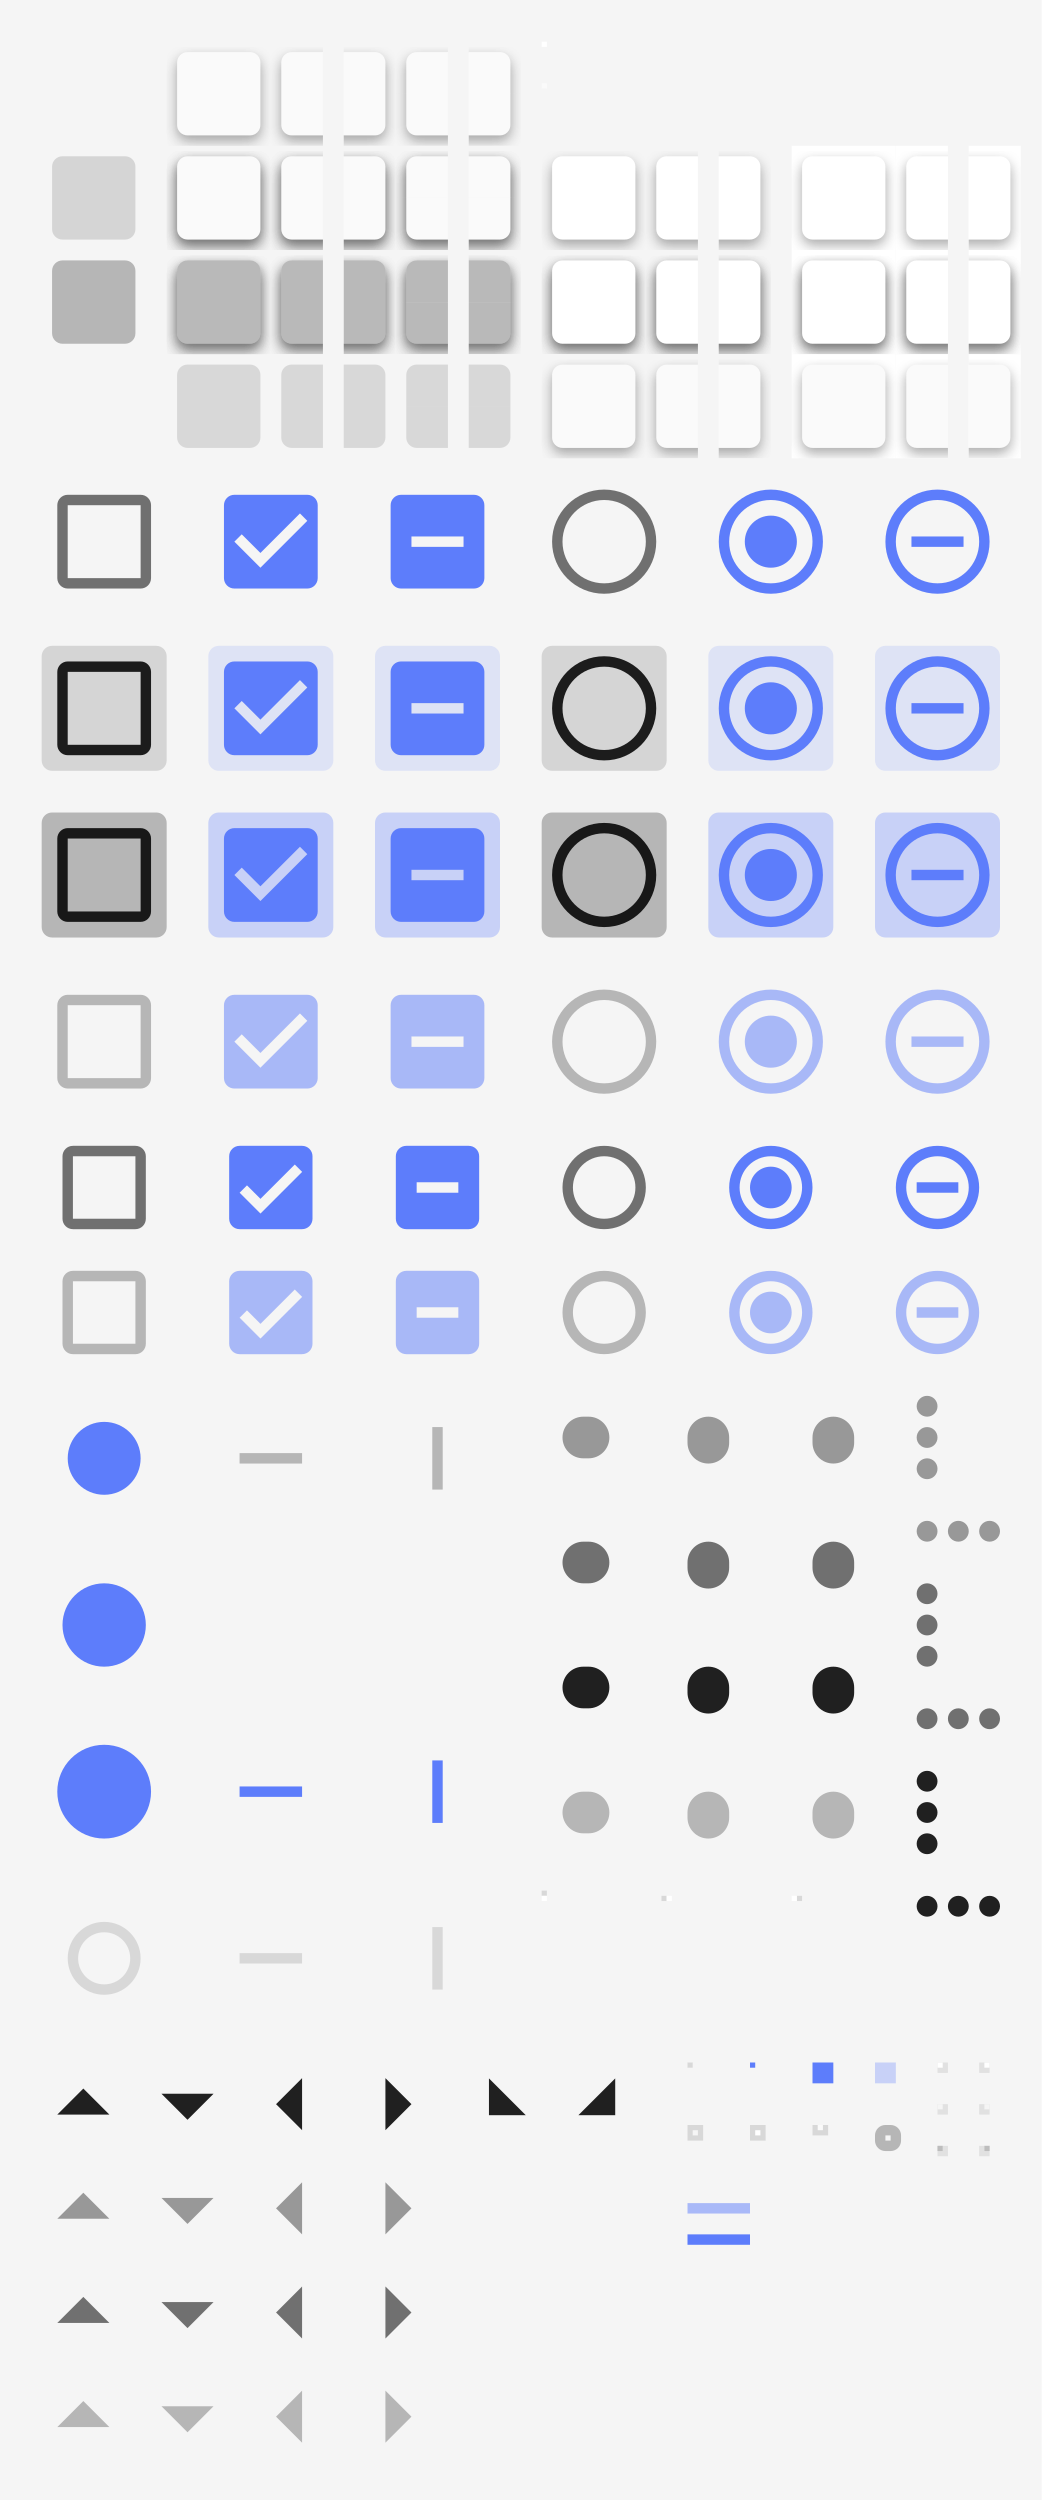
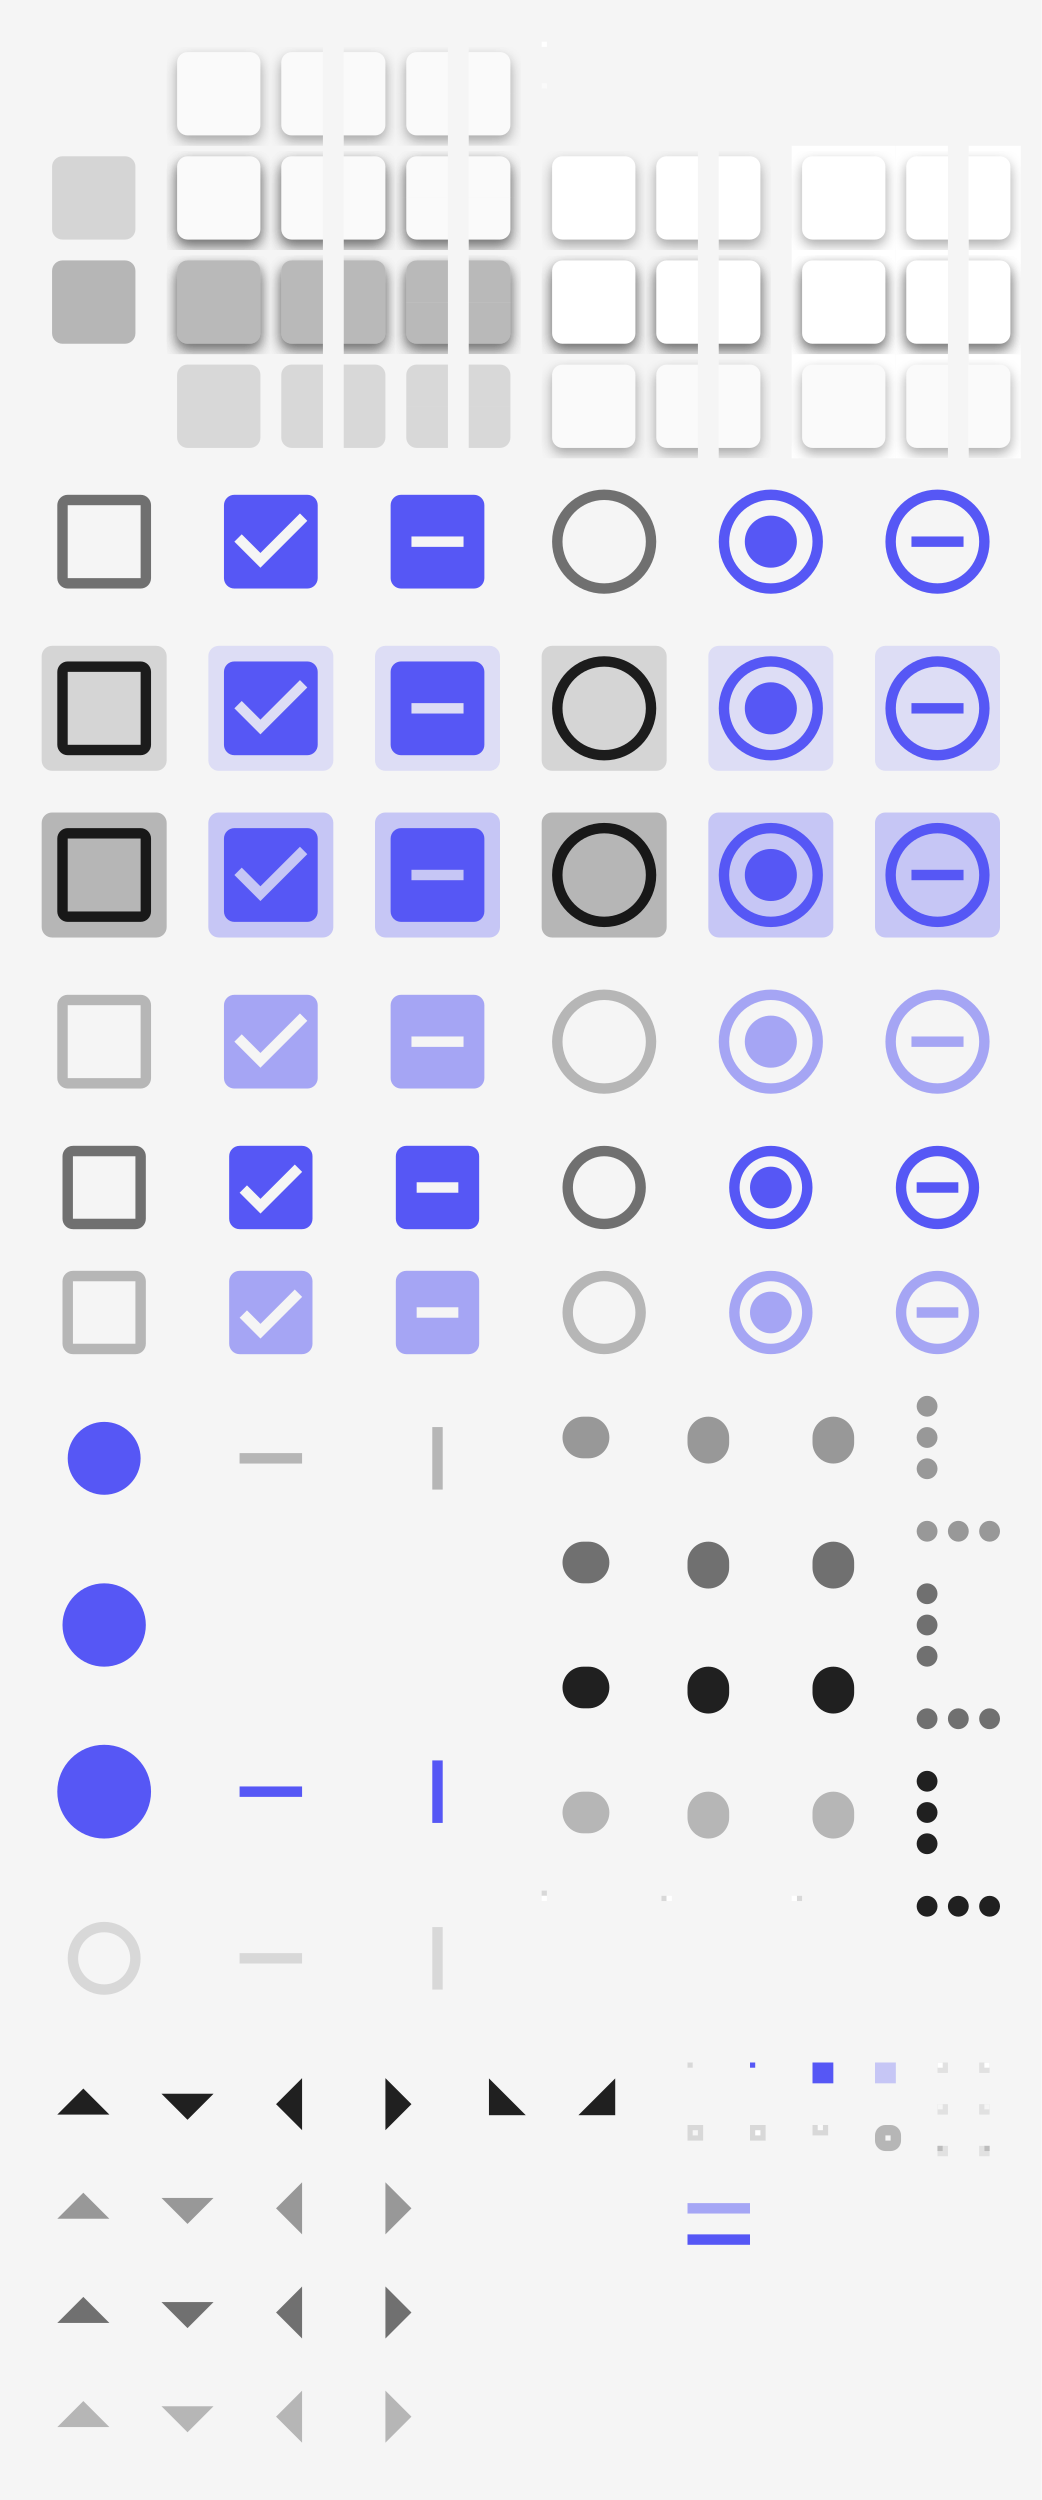
<svg xmlns="http://www.w3.org/2000/svg" xmlns:xlink="http://www.w3.org/1999/xlink" width="200" height="480" viewBox="0 0 200 480" version="1.1" id="svg571">
  <rect width="200" height="480" fill="url(#color-bg)" id="rect6" />
  <defs id="defs418">
    <linearGradient id="color-fg">
      <stop stop-color="#000000" stop-opacity="0.87" id="stop8" />
    </linearGradient>
    <linearGradient id="color-fg-disabled">
      <stop stop-color="#000000" stop-opacity="0.38" id="stop11" />
    </linearGradient>
    <linearGradient id="color-fg-secondary">
      <stop stop-color="#000000" stop-opacity="0.54" id="stop14" />
    </linearGradient>
    <linearGradient id="color-fg-secondary-disabled">
      <stop stop-color="#000000" stop-opacity="0.26" id="stop17" />
    </linearGradient>
    <linearGradient id="color-divider">
      <stop stop-color="#000000" stop-opacity="0.12" id="stop20" />
    </linearGradient>
    <linearGradient id="color-primary">
-       <stop stop-color="#5D7DFB" id="stop23" />
+       <stop stop-color="#5657f5" id="stop23" />
    </linearGradient>
    <linearGradient id="color-accent">
-       <stop stop-color="#5D7DFB" id="stop26" />
+       <stop stop-color="#5657f5" id="stop26" />
    </linearGradient>
    <linearGradient id="color-accent-insensitive">
-       <stop stop-color="#5D7DFB" stop-opacity="0.5" id="stop29" />
+       <stop stop-color="#5657f5" stop-opacity="0.5" id="stop29" />
    </linearGradient>
    <linearGradient id="color-bg">
      <stop stop-color="#F5F5F5" id="stop32" />
    </linearGradient>
    <linearGradient id="color-bg-lighter">
      <stop stop-color="#FAFAFA" id="stop35" />
    </linearGradient>
    <linearGradient id="color-base">
      <stop stop-color="#FFFFFF" id="stop38" />
    </linearGradient>
    <linearGradient id="color-base-alt">
      <stop stop-color="#FAFAFA" id="stop41" />
    </linearGradient>
    <linearGradient id="color-border">
      <stop stop-color="#000000" stop-opacity="0.12" id="stop44" />
    </linearGradient>
    <filter id="1" color-interpolation-filters="sRGB" x="0" y="0" width="1" height="1">
      <feFlood flood-color="#000000" flood-opacity="0.12" result="flood" id="feFlood47" />
      <feComposite operator="in" in="flood" in2="SourceGraphic" result="composite1" id="feComposite49" />
      <feGaussianBlur stdDeviation="1.5" in="composite1" result="blur" id="feGaussianBlur51" />
      <feOffset dx="0" dy="1" result="offset" id="feOffset53" />
      <feComposite in="SourceGraphic" in2="offset" result="fbSourceGraphic" id="feComposite55" />
      <feFlood flood-color="#000000" flood-opacity="0.24" result="flood" id="feFlood57" />
      <feComposite operator="in" in="flood" in2="fbSourceGraphic" result="composite1" id="feComposite59" />
      <feGaussianBlur stdDeviation="1" in="composite1" result="blur" id="feGaussianBlur61" />
      <feOffset dx="0" dy="1" result="offset" id="feOffset63" />
      <feComposite in="fbSourceGraphic" in2="offset" result="composite2" id="feComposite65" />
    </filter>
    <rect id="1x1" width="1" height="1" />
    <rect id="2x2" width="2" height="2" />
    <rect id="4x4" width="4" height="4" />
    <rect id="16x16" width="16" height="16" opacity="0" />
    <rect id="17x17" width="17" height="17" opacity="0" />
    <rect id="24x24" width="24" height="24" opacity="0" />
    <clipPath id="left">
      <rect width="10" height="20" id="rect74" />
    </clipPath>
    <clipPath id="right">
      <rect width="10" height="20" x="10" id="rect77" />
    </clipPath>
    <clipPath id="left-top">
      <rect width="10" height="10" id="rect80" />
    </clipPath>
    <clipPath id="left-bottom">
      <rect width="10" height="10" y="10" id="rect83" />
    </clipPath>
    <clipPath id="right-top">
      <rect width="10" height="10" x="10" id="rect86" />
    </clipPath>
    <clipPath id="right-bottom">
      <rect width="10" height="10" x="10" y="10" id="rect89" />
    </clipPath>
    <g id="base-box">
      <rect width="20" height="20" opacity="0" id="rect92" />
      <rect x="2" y="2" width="16" height="16" rx="2" ry="2" id="rect94" />
    </g>
    <use xlink:href="#base-box" id="base-flat-button" fill="url(#color-fg)" opacity="0" />
    <use xlink:href="#base-box" id="base-flat-button-hover" fill="url(#color-fg)" opacity="0.15" />
    <use xlink:href="#base-box" id="base-flat-button-active" fill="url(#color-fg)" opacity="0.3" />
    <use xlink:href="#base-box" id="base-flat-button-insensitive" fill="url(#color-fg)" opacity="0" />
    <use xlink:href="#base-box" id="base-button" fill="url(#color-bg-lighter)" filter="url(#1)" />
    <use xlink:href="#base-button" id="base-button-hover" filter="url(#1)" />
    <g id="base-button-active">
      <use xlink:href="#base-button-hover" id="use103" />
      <use xlink:href="#base-flat-button-active" id="use105" />
    </g>
    <use xlink:href="#base-box" id="base-button-insensitive" fill="url(#color-divider)" />
    <use xlink:href="#1x1" id="base-entry-background" fill="url(#color-base)" />
    <use xlink:href="#1x1" id="base-entry-background-insensitive" fill="url(#color-base-alt)" />
    <use xlink:href="#base-box" id="base-entry-box" fill="url(#color-base)" filter="url(#1)" />
    <use xlink:href="#base-entry-box" id="base-entry-box-active" filter="url(#1)" />
    <use xlink:href="#base-box" id="base-entry-box-insensitive" fill="url(#color-base-alt)" filter="url(#1)" />
    <rect id="background-fill" width="20" height="20" />
    <g id="base-entry">
      <use xlink:href="#background-fill" id="use115" />
      <use xlink:href="#base-entry-box" id="use117" />
    </g>
    <g id="base-entry-active">
      <use xlink:href="#background-fill" id="use120" />
      <use xlink:href="#base-entry-box-active" id="use122" />
    </g>
    <g id="base-entry-insensitive">
      <use xlink:href="#background-fill" id="use125" />
      <use xlink:href="#base-entry-box-insensitive" id="use127" />
    </g>
    <use clip-path="url(#left)" xlink:href="#base-button" id="base-combo-rtl-button" />
    <use clip-path="url(#left)" xlink:href="#base-button-hover" id="base-combo-rtl-button-hover" />
    <use clip-path="url(#left)" xlink:href="#base-button-active" id="base-combo-rtl-button-active" />
    <use clip-path="url(#left)" xlink:href="#base-button-insensitive" id="base-combo-rtl-button-insensitive" />
    <use clip-path="url(#right)" xlink:href="#base-button" id="base-combo-ltr-button" />
    <use clip-path="url(#right)" xlink:href="#base-button-hover" id="base-combo-ltr-button-hover" />
    <use clip-path="url(#right)" xlink:href="#base-button-active" id="base-combo-ltr-button-active" />
    <use clip-path="url(#right)" xlink:href="#base-button-insensitive" id="base-combo-ltr-button-insensitive" />
    <use clip-path="url(#left-top)" xlink:href="#base-button" id="base-spin-rtl-up" />
    <use clip-path="url(#left-top)" xlink:href="#base-button-hover" id="base-spin-rtl-up-hover" />
    <use clip-path="url(#left-top)" xlink:href="#base-button-active" id="base-spin-rtl-up-active" />
    <use clip-path="url(#left-top)" xlink:href="#base-button-insensitive" id="base-spin-rtl-up-insensitive" />
    <use clip-path="url(#left-bottom)" xlink:href="#base-button" id="base-spin-rtl-down" />
    <use clip-path="url(#left-bottom)" xlink:href="#base-button-hover" id="base-spin-rtl-down-hover" />
    <use clip-path="url(#left-bottom)" xlink:href="#base-button-active" id="base-spin-rtl-down-active" />
    <use clip-path="url(#left-bottom)" xlink:href="#base-button-insensitive" id="base-spin-rtl-down-insensitive" />
    <use clip-path="url(#right-top)" xlink:href="#base-button" id="base-spin-ltr-up" />
    <use clip-path="url(#right-top)" xlink:href="#base-button-hover" id="base-spin-ltr-up-hover" />
    <use clip-path="url(#right-top)" xlink:href="#base-button-active" id="base-spin-ltr-up-active" />
    <use clip-path="url(#right-top)" xlink:href="#base-button-insensitive" id="base-spin-ltr-up-insensitive" />
    <use clip-path="url(#right-bottom)" xlink:href="#base-button" id="base-spin-ltr-down" />
    <use clip-path="url(#right-bottom)" xlink:href="#base-button-hover" id="base-spin-ltr-down-hover" />
    <use clip-path="url(#right-bottom)" xlink:href="#base-button-active" id="base-spin-ltr-down-active" />
    <use clip-path="url(#right-bottom)" xlink:href="#base-button-insensitive" id="base-spin-ltr-down-insensitive" />
    <use clip-path="url(#left)" xlink:href="#base-entry" id="base-combo-ltr-entry" />
    <use clip-path="url(#left)" xlink:href="#base-entry-active" id="base-combo-ltr-entry-active" />
    <use clip-path="url(#left)" xlink:href="#base-entry-insensitive" id="base-combo-ltr-entry-insensitive" />
    <use clip-path="url(#right)" xlink:href="#base-entry" id="base-combo-rtl-entry" />
    <use clip-path="url(#right)" xlink:href="#base-entry-active" id="base-combo-rtl-entry-active" />
    <use clip-path="url(#right)" xlink:href="#base-entry-insensitive" id="base-combo-rtl-entry-insensitive" />
    <path id="checkbox-unchecked-path" d="M19 5v14H5V5h14m0-2H5c-1.1 0-2 .9-2 2v14c0 1.1.9 2 2 2h14c1.1 0 2-.9 2-2V5c0-1.1-.9-2-2-2z" />
    <path id="checkbox-checked-path" d="M19 3H5c-1.11 0-2 .9-2 2v14c0 1.1.89 2 2 2h14c1.11 0 2-.9 2-2V5c0-1.1-.89-2-2-2zm-9 14l-5-5 1.41-1.41L10 14.17l7.59-7.59L19 8l-9 9z" />
    <path id="checkbox-mixed-path" d="M19 3H5c-1.1 0-2 .9-2 2v14c0 1.1.9 2 2 2h14c1.1 0 2-.9 2-2V5c0-1.1-.9-2-2-2zm-2 10H7v-2h10v2z" />
    <path id="radio-unchecked-path" d="M12 2C6.48 2 2 6.48 2 12s4.48 10 10 10 10-4.48 10-10S17.52 2 12 2zm0 18c-4.42 0-8-3.58-8-8s3.58-8 8-8 8 3.58 8 8-3.58 8-8 8z" />
    <path id="radio-checked-path" d="M12 7c-2.76 0-5 2.24-5 5s2.24 5 5 5 5-2.24 5-5-2.24-5-5-5zm0-5C6.48 2 2 6.48 2 12s4.48 10 10 10 10-4.48 10-10S17.52 2 12 2zm0 18c-4.42 0-8-3.58-8-8s3.58-8 8-8 8 3.58 8 8-3.58 8-8 8z" />
    <path id="radio-mixed-path" d="m12 2c-5.52 0-10 4.48-10 10s4.48 10 10 10 10-4.48 10-10-4.48-10-10-10zm0 2c4.42 0 8 3.58 8 8s-3.58 8-8 8-8-3.58-8-8 3.58-8 8-8zm-5 7v2h10v-2h-10z" />
    <path id="menu-checkbox-unchecked-path" d="m2 0a2 2 0 0 0 -2 2v12a2 2 0 0 0 2 2h12a2 2 0 0 0 2 -2v-12a2 2 0 0 0 -2 -2h-12zm0 2h12v12h-12v-12z" />
    <path id="menu-checkbox-checked-path" d="m2 0a2 2 0 0 0 -2 2v12a2 2 0 0 0 2 2h12a2 2 0 0 0 2 -2v-12a2 2 0 0 0 -2 -2h-12zm10.6 3.59l1.41 1.41-8 8-4-4 1.41-1.41 2.59 2.59 6.59-6.59z" />
    <path id="menu-checkbox-mixed-path" d="m2 0a2 2 0 0 0 -2 2v12a2 2 0 0 0 2 2h12a2 2 0 0 0 2 -2v-12a2 2 0 0 0 -2 -2h-12zm2 7h8v2h-8v-2z" />
    <path id="menu-radio-unchecked-path" d="m8 0a8 8 0 0 0 -8 8 8 8 0 0 0 8 8 8 8 0 0 0 8 -8 8 8 0 0 0 -8 -8zm0 2a6 6 0 0 1 6 6 6 6 0 0 1 -6 6 6 6 0 0 1 -6 -6 6 6 0 0 1 6 -6z" />
    <path id="menu-radio-checked-path" d="m8 0a8 8 0 0 0 -8 8 8 8 0 0 0 8 8 8 8 0 0 0 8 -8 8 8 0 0 0 -8 -8zm0 2a6 6 0 0 1 6 6 6 6 0 0 1 -6 6 6 6 0 0 1 -6 -6 6 6 0 0 1 6 -6zm0 2a4 4 0 0 0 -4 4 4 4 0 0 0 4 4 4 4 0 0 0 4 -4 4 4 0 0 0 -4 -4z" />
    <path id="menu-radio-mixed-path" d="m8 0a8 8 0 0 0 -8 8 8 8 0 0 0 8 8 8 8 0 0 0 8 -8 8 8 0 0 0 -8 -8zm0 2a6 6 0 0 1 6 6 6 6 0 0 1 -6 6 6 6 0 0 1 -6 -6 6 6 0 0 1 6 -6zm-4 5v2h8v-2h-8z" />
    <rect id="button-fill" width="24" height="24" rx="2" ry="2" />
    <g id="base-checkbox-unchecked">
      <use xlink:href="#button-fill" opacity="0" id="use173" />
      <use xlink:href="#checkbox-unchecked-path" id="use175" />
    </g>
    <g id="base-checkbox-unchecked-hover">
      <use xlink:href="#button-fill" opacity="0.15" id="use178" />
      <use xlink:href="#checkbox-unchecked-path" id="use180" />
    </g>
    <g id="base-checkbox-unchecked-active">
      <use xlink:href="#button-fill" opacity="0.3" id="use183" />
      <use xlink:href="#checkbox-unchecked-path" id="use185" />
    </g>
    <g id="base-checkbox-checked">
      <use xlink:href="#button-fill" opacity="0" id="use188" />
      <use xlink:href="#checkbox-checked-path" id="use190" />
    </g>
    <g id="base-checkbox-checked-hover">
      <use xlink:href="#button-fill" opacity="0.15" id="use193" />
      <use xlink:href="#checkbox-checked-path" id="use195" />
    </g>
    <g id="base-checkbox-checked-active">
      <use xlink:href="#button-fill" opacity="0.3" id="use198" />
      <use xlink:href="#checkbox-checked-path" id="use200" />
    </g>
    <g id="base-checkbox-mixed">
      <use xlink:href="#button-fill" opacity="0" id="use203" />
      <use xlink:href="#checkbox-mixed-path" id="use205" />
    </g>
    <g id="base-checkbox-mixed-hover">
      <use xlink:href="#button-fill" opacity="0.15" id="use208" />
      <use xlink:href="#checkbox-mixed-path" id="use210" />
    </g>
    <g id="base-checkbox-mixed-active">
      <use xlink:href="#button-fill" opacity="0.3" id="use213" />
      <use xlink:href="#checkbox-mixed-path" id="use215" />
    </g>
    <g id="base-radio-unchecked">
      <use xlink:href="#button-fill" opacity="0" id="use218" />
      <use xlink:href="#radio-unchecked-path" id="use220" />
    </g>
    <g id="base-radio-unchecked-hover">
      <use xlink:href="#button-fill" opacity="0.15" id="use223" />
      <use xlink:href="#radio-unchecked-path" id="use225" />
    </g>
    <g id="base-radio-unchecked-active">
      <use xlink:href="#button-fill" opacity="0.3" id="use228" />
      <use xlink:href="#radio-unchecked-path" id="use230" />
    </g>
    <g id="base-radio-checked">
      <use xlink:href="#button-fill" opacity="0" id="use233" />
      <use xlink:href="#radio-checked-path" id="use235" />
    </g>
    <g id="base-radio-checked-hover">
      <use xlink:href="#button-fill" opacity="0.15" id="use238" />
      <use xlink:href="#radio-checked-path" id="use240" />
    </g>
    <g id="base-radio-checked-active">
      <use xlink:href="#button-fill" opacity="0.3" id="use243" />
      <use xlink:href="#radio-checked-path" id="use245" />
    </g>
    <g id="base-radio-mixed">
      <use xlink:href="#button-fill" opacity="0" id="use248" />
      <use xlink:href="#radio-mixed-path" id="use250" />
    </g>
    <g id="base-radio-mixed-hover">
      <use xlink:href="#button-fill" opacity="0.15" id="use253" />
      <use xlink:href="#radio-mixed-path" id="use255" />
    </g>
    <g id="base-radio-mixed-active">
      <use xlink:href="#button-fill" opacity="0.3" id="use258" />
      <use xlink:href="#radio-mixed-path" id="use260" />
    </g>
    <g id="base-menu-checkbox-unchecked">
      <use xlink:href="#16x16" id="use263" />
      <use xlink:href="#menu-checkbox-unchecked-path" id="use265" />
    </g>
    <g id="base-menu-checkbox-checked">
      <use xlink:href="#16x16" id="use268" />
      <use xlink:href="#menu-checkbox-checked-path" id="use270" />
    </g>
    <g id="base-menu-checkbox-mixed">
      <use xlink:href="#16x16" id="use273" />
      <use xlink:href="#menu-checkbox-mixed-path" id="use275" />
    </g>
    <g id="base-menu-radio-unchecked">
      <use xlink:href="#16x16" id="use278" />
      <use xlink:href="#menu-radio-unchecked-path" id="use280" />
    </g>
    <g id="base-menu-radio-checked">
      <use xlink:href="#16x16" id="use283" />
      <use xlink:href="#menu-radio-checked-path" id="use285" />
    </g>
    <g id="base-menu-radio-mixed">
      <use xlink:href="#16x16" id="use288" />
      <use xlink:href="#menu-radio-mixed-path" id="use290" />
    </g>
    <g id="base-scale-slider">
      <use xlink:href="#24x24" id="use293" />
      <circle cx="12" cy="12" r="7" fill="url(#color-accent)" id="circle295" />
    </g>
    <g id="base-scale-slider-hover">
      <use xlink:href="#24x24" id="use298" />
      <circle cx="12" cy="12" r="8" fill="url(#color-accent)" id="circle300" />
    </g>
    <g id="base-scale-slider-active">
      <use xlink:href="#24x24" id="use303" />
      <circle cx="12" cy="12" r="9" fill="url(#color-accent)" id="circle305" />
    </g>
    <g id="base-scale-slider-insensitive">
      <use xlink:href="#24x24" id="use308" />
      <circle cx="12" cy="12" r="7" fill="url(#color-bg)" id="circle310" />
      <circle cx="12" cy="12" r="6" fill="none" stroke="url(#color-divider)" stroke-width="2" id="circle312" />
    </g>
    <g id="base-scale-horz-trough">
      <use xlink:href="#24x24" id="use315" />
      <rect width="12" height="2" x="6" y="11" id="rect317" />
    </g>
    <g id="base-scale-vert-trough">
      <use xlink:href="#24x24" id="use320" />
      <rect width="2" height="12" x="11" y="6" id="rect322" />
    </g>
    <g id="base-scrollbar-horz-slider">
      <use xlink:href="#17x17" y="-1" id="use325" />
      <rect width="9" height="8" x="4" y="4" ry="4" id="rect327" />
    </g>
    <g id="base-scrollbar-horz-trough">
      <use xlink:href="#base-border" y="-1" id="use330" />
      <use xlink:href="#base-entry-background" id="use332" />
    </g>
    <use xlink:href="#base-scrollbar-horz-slider" id="base-scrollbar-vert-ltr-slider" transform="rotate(-90 8.5 8.5)" />
    <use xlink:href="#base-scrollbar-horz-trough" id="base-scrollbar-vert-ltr-trough" transform="rotate(-90 0.5 0.5)" />
    <use xlink:href="#base-scrollbar-horz-slider" id="base-scrollbar-vert-rtl-slider" transform="rotate(90 8 8)" />
    <use xlink:href="#base-scrollbar-horz-trough" id="base-scrollbar-vert-rtl-trough" transform="rotate(90 0.5 0.5)" />
    <g id="base-handle-horz">
      <circle cx="2" cy="2" r="2" id="circle339" />
      <circle cx="8" cy="2" r="2" id="circle341" />
      <circle cx="14" cy="2" r="2" id="circle343" />
    </g>
    <use xlink:href="#base-handle-horz" id="base-handle-vert" transform="rotate(90 2 2)" />
    <path id="pan-path" d="M 13,6 8,11 3,6 Z" />
    <g id="base-pan-down">
      <use xlink:href="#16x16" id="use348" />
      <use xlink:href="#pan-path" id="use350" />
    </g>
    <g id="base-pan-up">
      <use xlink:href="#16x16" id="use353" />
      <use xlink:href="#pan-path" transform="rotate(180 8 8)" id="use355" />
    </g>
    <g id="base-pan-left">
      <use xlink:href="#16x16" id="use358" />
      <use xlink:href="#pan-path" transform="rotate(90 8 8)" id="use360" />
    </g>
    <g id="base-pan-right">
      <use xlink:href="#16x16" id="use363" />
      <use xlink:href="#pan-path" transform="rotate(-90 8 8)" id="use365" />
    </g>
    <g id="base-pan-left-semi">
      <use xlink:href="#16x16" id="use368" />
      <use xlink:href="#pan-path" transform="rotate(45 8 8)" id="use370" />
    </g>
    <g id="base-pan-right-semi">
      <use xlink:href="#16x16" id="use373" />
      <use xlink:href="#pan-path" transform="rotate(-45 8 8)" id="use375" />
    </g>
    <use xlink:href="#1x1" id="base-border" fill="url(#color-border)" />
    <use xlink:href="#1x1" id="base-tab" fill="url(#color-primary)" />
    <use xlink:href="#4x4" id="base-progressbar-progress" fill="url(#color-primary)" />
    <g id="base-progressbar-trough">
      <use xlink:href="#4x4" fill="url(#color-bg)" id="use381" />
      <use xlink:href="#base-progressbar-progress" opacity="0.3" id="use383" />
    </g>
    <rect id="base-frame" x="0.5" y="0.5" width="2" height="2" fill="none" stroke="url(#color-border)" stroke-width="1" />
    <g id="base-frame-notebook">
      <rect width="3" height="3" fill="url(#color-border)" id="rect387" />
      <use xlink:href="#1x1" x="1" y="1" fill="url(#color-base)" id="use389" />
    </g>
    <g id="base-frame-inline">
      <rect width="3" height="2" fill="url(#color-border)" id="rect392" />
      <use xlink:href="#1x1" x="1" fill="url(#color-base-alt)" id="use394" />
    </g>
    <rect id="base-focus" x="1" y="1" width="3" height="3" rx="1" ry="1" fill="none" stroke="url(#color-fg)" stroke-width="2" opacity="0.3" />
    <g id="base-treeview-ltr-button">
      <use xlink:href="#2x2" fill="url(#color-base)" id="use398" />
      <use xlink:href="#2x2" fill="url(#color-border)" id="use400" />
      <use xlink:href="#1x1" fill="url(#color-base)" id="use402" />
    </g>
    <g id="base-treeview-ltr-button-hover">
      <use xlink:href="#base-treeview-ltr-button" id="use405" />
      <use xlink:href="#1x1" fill="url(#color-fg)" opacity="0.05" id="use407" />
    </g>
    <g id="base-treeview-ltr-button-active">
      <use xlink:href="#base-treeview-ltr-button" id="use410" />
      <use xlink:href="#1x1" fill="url(#color-fg)" opacity="0.3" id="use412" />
    </g>
    <use xlink:href="#base-treeview-ltr-button" id="base-treeview-rtl-button" transform="scale(-1 1)" />
    <use xlink:href="#base-treeview-ltr-button-hover" id="base-treeview-rtl-button-hover" transform="scale(-1 1)" />
    <use xlink:href="#base-treeview-ltr-button-active" id="base-treeview-rtl-button-active" transform="scale(-1 1)" />
    <linearGradient xlink:href="#color-primary" id="linearGradient1250" x1="132" y1="430" x2="144" y2="430" gradientUnits="userSpaceOnUse" />
    <linearGradient xlink:href="#color-primary" id="linearGradient1266" x1="132" y1="424" x2="144" y2="424" gradientUnits="userSpaceOnUse" />
  </defs>
  <use x="8" y="8" xlink:href="#base-flat-button" id="flat-button" />
  <use x="8" y="28" xlink:href="#base-flat-button-hover" id="flat-button-hover" />
  <use x="8" y="48" xlink:href="#base-flat-button-active" id="flat-button-active" />
  <use x="8" y="68" xlink:href="#base-flat-button-insensitive" id="flat-button-insensitive" />
  <use x="32" y="8" xlink:href="#base-button" id="button" />
  <use x="32" y="28" xlink:href="#base-button-hover" id="button-hover" />
  <use x="32" y="48" xlink:href="#base-button-active" id="button-active" />
  <use x="32" y="68" xlink:href="#base-button-insensitive" id="button-insensitive" />
  <use x="52" y="8" xlink:href="#base-combo-rtl-button" id="combo-rtl-button" />
  <use x="52" y="28" xlink:href="#base-combo-rtl-button-hover" id="combo-rtl-button-hover" />
  <use x="52" y="48" xlink:href="#base-combo-rtl-button-active" id="combo-rtl-button-active" />
  <use x="52" y="68" xlink:href="#base-combo-rtl-button-insensitive" id="combo-rtl-button-insensitive" />
  <use x="56" y="8" xlink:href="#base-combo-ltr-button" id="combo-ltr-button" />
  <use x="56" y="28" xlink:href="#base-combo-ltr-button-hover" id="combo-ltr-button-hover" />
  <use x="56" y="48" xlink:href="#base-combo-ltr-button-active" id="combo-ltr-button-active" />
  <use x="56" y="68" xlink:href="#base-combo-ltr-button-insensitive" id="combo-ltr-button-insensitive" />
  <use x="76" y="8" xlink:href="#base-spin-rtl-up" id="spin-rtl-up" />
  <use x="76" y="28" xlink:href="#base-spin-rtl-up-hover" id="spin-rtl-up-hover" />
  <use x="76" y="48" xlink:href="#base-spin-rtl-up-active" id="spin-rtl-up-active" />
  <use x="76" y="68" xlink:href="#base-spin-rtl-up-insensitive" id="spin-rtl-up-insensitive" />
  <use x="76" y="8" xlink:href="#base-spin-rtl-down" id="spin-rtl-down" />
  <use x="76" y="28" xlink:href="#base-spin-rtl-down-hover" id="spin-rtl-down-hover" />
  <use x="76" y="48" xlink:href="#base-spin-rtl-down-active" id="spin-rtl-down-active" />
  <use x="76" y="68" xlink:href="#base-spin-rtl-down-insensitive" id="spin-rtl-down-insensitive" />
  <use x="80" y="8" xlink:href="#base-spin-ltr-up" id="spin-ltr-up" />
  <use x="80" y="28" xlink:href="#base-spin-ltr-up-hover" id="spin-ltr-up-hover" />
  <use x="80" y="48" xlink:href="#base-spin-ltr-up-active" id="spin-ltr-up-active" />
  <use x="80" y="68" xlink:href="#base-spin-ltr-up-insensitive" id="spin-ltr-up-insensitive" />
  <use x="80" y="8" xlink:href="#base-spin-ltr-down" id="spin-ltr-down" />
  <use x="80" y="28" xlink:href="#base-spin-ltr-down-hover" id="spin-ltr-down-hover" />
  <use x="80" y="48" xlink:href="#base-spin-ltr-down-active" id="spin-ltr-down-active" />
  <use x="80" y="68" xlink:href="#base-spin-ltr-down-insensitive" id="spin-ltr-down-insensitive" />
  <use x="104" y="8" xlink:href="#base-entry-background" id="entry-background" />
  <use x="104" y="16" xlink:href="#base-entry-background-insensitive" id="entry-background-insensitive" />
  <use x="104" y="28" xlink:href="#base-entry" fill="url(#color-bg)" id="entry" />
  <use x="104" y="48" xlink:href="#base-entry-active" fill="url(#color-bg)" id="entry-active" />
  <use x="104" y="68" xlink:href="#base-entry-insensitive" fill="url(#color-bg)" id="entry-insensitive" />
  <use x="124" y="28" xlink:href="#base-combo-ltr-entry" fill="url(#color-bg)" id="combo-ltr-entry" />
  <use x="124" y="48" xlink:href="#base-combo-ltr-entry-active" fill="url(#color-bg)" id="combo-ltr-entry-active" />
  <use x="124" y="68" xlink:href="#base-combo-ltr-entry-insensitive" fill="url(#color-bg)" id="combo-ltr-entry-insensitive" />
  <use x="128" y="28" xlink:href="#base-combo-rtl-entry" fill="url(#color-bg)" id="combo-rtl-entry" />
  <use x="128" y="48" xlink:href="#base-combo-rtl-entry-active" fill="url(#color-bg)" id="combo-rtl-entry-active" />
  <use x="128" y="68" xlink:href="#base-combo-rtl-entry-insensitive" fill="url(#color-bg)" id="combo-rtl-entry-insensitive" />
  <use x="152" y="28" xlink:href="#base-entry" fill="url(#color-base)" id="notebook-entry" />
  <use x="152" y="48" xlink:href="#base-entry-active" fill="url(#color-base)" id="notebook-entry-active" />
  <use x="152" y="68" xlink:href="#base-entry-insensitive" fill="url(#color-base)" id="notebook-entry-insensitive" />
  <use x="172" y="28" xlink:href="#base-combo-ltr-entry" fill="url(#color-base)" id="notebook-combo-ltr-entry" />
  <use x="172" y="48" xlink:href="#base-combo-ltr-entry-active" fill="url(#color-base)" id="notebook-combo-ltr-entry-active" />
  <use x="172" y="68" xlink:href="#base-combo-ltr-entry-insensitive" fill="url(#color-base)" id="notebook-combo-ltr-entry-insensitive" />
  <use x="176" y="28" xlink:href="#base-combo-rtl-entry" fill="url(#color-base)" id="notebook-combo-rtl-entry" />
  <use x="176" y="48" xlink:href="#base-combo-rtl-entry-active" fill="url(#color-base)" id="notebook-combo-rtl-entry-active" />
  <use x="176" y="68" xlink:href="#base-combo-rtl-entry-insensitive" fill="url(#color-base)" id="notebook-combo-rtl-entry-insensitive" />
  <use x="8" y="92" xlink:href="#base-checkbox-unchecked" fill="url(#color-fg-secondary)" id="checkbox-unchecked" />
  <use x="8" y="124" xlink:href="#base-checkbox-unchecked-hover" fill="url(#color-fg)" id="checkbox-unchecked-hover" />
  <use x="8" y="156" xlink:href="#base-checkbox-unchecked-active" fill="url(#color-fg)" id="checkbox-unchecked-active" />
  <use x="8" y="188" xlink:href="#base-checkbox-unchecked" fill="url(#color-fg-secondary-disabled)" id="checkbox-unchecked-insensitive" />
  <use x="40" y="92" xlink:href="#base-checkbox-checked" fill="url(#color-accent)" id="checkbox-checked" />
  <use x="40" y="124" xlink:href="#base-checkbox-checked-hover" fill="url(#color-accent)" id="checkbox-checked-hover" />
  <use x="40" y="156" xlink:href="#base-checkbox-checked-active" fill="url(#color-accent)" id="checkbox-checked-active" />
  <use x="40" y="188" xlink:href="#base-checkbox-checked" fill="url(#color-accent-insensitive)" id="checkbox-checked-insensitive" />
  <use x="72" y="92" xlink:href="#base-checkbox-mixed" fill="url(#color-accent)" id="checkbox-mixed" />
  <use x="72" y="124" xlink:href="#base-checkbox-mixed-hover" fill="url(#color-accent)" id="checkbox-mixed-hover" />
  <use x="72" y="156" xlink:href="#base-checkbox-mixed-active" fill="url(#color-accent)" id="checkbox-mixed-active" />
  <use x="72" y="188" xlink:href="#base-checkbox-mixed" fill="url(#color-accent-insensitive)" id="checkbox-mixed-insensitive" />
  <use x="104" y="92" xlink:href="#base-radio-unchecked" fill="url(#color-fg-secondary)" id="radio-unchecked" />
  <use x="104" y="124" xlink:href="#base-radio-unchecked-hover" fill="url(#color-fg)" id="radio-unchecked-hover" />
  <use x="104" y="156" xlink:href="#base-radio-unchecked-active" fill="url(#color-fg)" id="radio-unchecked-active" />
  <use x="104" y="188" xlink:href="#base-radio-unchecked" fill="url(#color-fg-secondary-disabled)" id="radio-unchecked-insensitive" />
  <use x="136" y="92" xlink:href="#base-radio-checked" fill="url(#color-accent)" id="radio-checked" />
  <use x="136" y="124" xlink:href="#base-radio-checked-hover" fill="url(#color-accent)" id="radio-checked-hover" />
  <use x="136" y="156" xlink:href="#base-radio-checked-active" fill="url(#color-accent)" id="radio-checked-active" />
  <use x="136" y="188" xlink:href="#base-radio-checked" fill="url(#color-accent-insensitive)" id="radio-checked-insensitive" />
  <use x="168" y="92" xlink:href="#base-radio-mixed" fill="url(#color-accent)" id="radio-mixed" />
  <use x="168" y="124" xlink:href="#base-radio-mixed-hover" fill="url(#color-accent)" id="radio-mixed-hover" />
  <use x="168" y="156" xlink:href="#base-radio-mixed-active" fill="url(#color-accent)" id="radio-mixed-active" />
  <use x="168" y="188" xlink:href="#base-radio-mixed" fill="url(#color-accent-insensitive)" id="radio-mixed-insensitive" />
  <use x="12" y="220" xlink:href="#base-menu-checkbox-unchecked" fill="url(#color-fg-secondary)" id="menu-checkbox-unchecked" />
  <use x="12" y="244" xlink:href="#base-menu-checkbox-unchecked" fill="url(#color-fg-secondary-disabled)" id="menu-checkbox-unchecked-insensitive" />
  <use x="44" y="220" xlink:href="#base-menu-checkbox-checked" fill="url(#color-accent)" id="menu-checkbox-checked" />
  <use x="44" y="244" xlink:href="#base-menu-checkbox-checked" fill="url(#color-accent-insensitive)" id="menu-checkbox-checked-insensitive" />
  <use x="76" y="220" xlink:href="#base-menu-checkbox-mixed" fill="url(#color-accent)" id="menu-checkbox-mixed" />
  <use x="76" y="244" xlink:href="#base-menu-checkbox-mixed" fill="url(#color-accent-insensitive)" id="menu-checkbox-mixed-insensitive" />
  <use x="108" y="220" xlink:href="#base-menu-radio-unchecked" fill="url(#color-fg-secondary)" id="menu-radio-unchecked" />
  <use x="108" y="244" xlink:href="#base-menu-radio-unchecked" fill="url(#color-fg-secondary-disabled)" id="menu-radio-unchecked-insensitive" />
  <use x="140" y="220" xlink:href="#base-menu-radio-checked" fill="url(#color-accent)" id="menu-radio-checked" />
  <use x="140" y="244" xlink:href="#base-menu-radio-checked" fill="url(#color-accent-insensitive)" id="menu-radio-checked-insensitive" />
  <use x="172" y="220" xlink:href="#base-menu-radio-mixed" fill="url(#color-accent)" id="menu-radio-mixed" />
  <use x="172" y="244" xlink:href="#base-menu-radio-mixed" fill="url(#color-accent-insensitive)" id="menu-radio-mixed-insensitive" />
  <use x="8" y="268" xlink:href="#base-scale-slider" id="scale-slider" />
  <use x="8" y="300" xlink:href="#base-scale-slider-hover" id="scale-slider-hover" />
  <use x="8" y="332" xlink:href="#base-scale-slider-active" id="scale-slider-active" />
  <use x="8" y="364" xlink:href="#base-scale-slider-insensitive" id="scale-slider-insensitive" />
  <use x="40" y="268" xlink:href="#base-scale-horz-trough" fill="url(#color-fg-secondary-disabled)" id="scale-horz-trough" />
  <use x="40" y="332" xlink:href="#base-scale-horz-trough" fill="url(#color-accent)" id="scale-horz-trough-active" />
  <use x="40" y="364" xlink:href="#base-scale-horz-trough" fill="url(#color-divider)" id="scale-horz-trough-insensitive" />
  <use x="72" y="268" xlink:href="#base-scale-vert-trough" fill="url(#color-fg-secondary-disabled)" id="scale-vert-trough" />
  <use x="72" y="332" xlink:href="#base-scale-vert-trough" fill="url(#color-accent)" id="scale-vert-trough-active" />
  <use x="72" y="364" xlink:href="#base-scale-vert-trough" fill="url(#color-divider)" id="scale-vert-trough-insensitive" />
  <use x="104" y="268" xlink:href="#base-scrollbar-horz-slider" fill="url(#color-fg-disabled)" id="scrollbar-horz-slider" />
  <use x="104" y="292" xlink:href="#base-scrollbar-horz-slider" fill="url(#color-fg-secondary)" id="scrollbar-horz-slider-hover" />
  <use x="104" y="316" xlink:href="#base-scrollbar-horz-slider" fill="url(#color-fg)" id="scrollbar-horz-slider-active" />
  <use x="104" y="340" xlink:href="#base-scrollbar-horz-slider" fill="url(#color-fg-secondary-disabled)" id="scrollbar-horz-slider-insensitive" />
  <use x="104" y="364" xlink:href="#base-scrollbar-horz-trough" id="scrollbar-horz-trough" />
  <use x="128" y="268" xlink:href="#base-scrollbar-vert-ltr-slider" fill="url(#color-fg-disabled)" id="scrollbar-vert-ltr-slider" />
  <use x="128" y="292" xlink:href="#base-scrollbar-vert-ltr-slider" fill="url(#color-fg-secondary)" id="scrollbar-vert-ltr-slider-hover" />
  <use x="128" y="316" xlink:href="#base-scrollbar-vert-ltr-slider" fill="url(#color-fg)" id="scrollbar-vert-ltr-slider-active" />
  <use x="128" y="340" xlink:href="#base-scrollbar-vert-ltr-slider" fill="url(#color-fg-secondary-disabled)" id="scrollbar-vert-ltr-slider-insensitive" />
  <use x="128" y="364" xlink:href="#base-scrollbar-vert-ltr-trough" id="scrollbar-vert-ltr-trough" />
  <use x="152" y="268" xlink:href="#base-scrollbar-vert-rtl-slider" fill="url(#color-fg-disabled)" id="scrollbar-vert-rtl-slider" />
  <use x="152" y="292" xlink:href="#base-scrollbar-vert-rtl-slider" fill="url(#color-fg-secondary)" id="scrollbar-vert-rtl-slider-hover" />
  <use x="152" y="316" xlink:href="#base-scrollbar-vert-rtl-slider" fill="url(#color-fg)" id="scrollbar-vert-rtl-slider-active" />
  <use x="152" y="340" xlink:href="#base-scrollbar-vert-rtl-slider" fill="url(#color-fg-secondary-disabled)" id="scrollbar-vert-rtl-slider-insensitive" />
  <use x="152" y="364" xlink:href="#base-scrollbar-vert-rtl-trough" id="scrollbar-vert-rtl-trough" />
  <use x="176" y="292" xlink:href="#base-handle-horz" fill="url(#color-fg-disabled)" id="handle-horz" />
  <use x="176" y="328" xlink:href="#base-handle-horz" fill="url(#color-fg-secondary)" id="handle-horz-hover" />
  <use x="176" y="364" xlink:href="#base-handle-horz" fill="url(#color-fg)" id="handle-horz-active" />
  <use x="176" y="268" xlink:href="#base-handle-vert" fill="url(#color-fg-disabled)" id="handle-vert" />
  <use x="176" y="304" xlink:href="#base-handle-vert" fill="url(#color-fg-secondary)" id="handle-vert-hover" />
  <use x="176" y="340" xlink:href="#base-handle-vert" fill="url(#color-fg)" id="handle-vert-active" />
  <use x="8" y="396" xlink:href="#base-pan-up" fill="url(#color-fg)" id="pan-up" />
  <use x="8" y="416" xlink:href="#base-pan-up" fill="url(#color-fg-disabled)" id="pan-up-insensitive" />
  <use x="8" y="436" xlink:href="#base-pan-up" fill="url(#color-fg-secondary)" id="pan-up-alt" />
  <use x="8" y="456" xlink:href="#base-pan-up" fill="url(#color-fg-secondary-disabled)" id="pan-up-alt-insensitive" />
  <use x="28" y="396" xlink:href="#base-pan-down" fill="url(#color-fg)" id="pan-down" />
  <use x="28" y="416" xlink:href="#base-pan-down" fill="url(#color-fg-disabled)" id="pan-down-insensitive" />
  <use x="28" y="436" xlink:href="#base-pan-down" fill="url(#color-fg-secondary)" id="pan-down-alt" />
  <use x="28" y="456" xlink:href="#base-pan-down" fill="url(#color-fg-secondary-disabled)" id="pan-down-alt-insensitive" />
  <use x="48" y="396" xlink:href="#base-pan-left" fill="url(#color-fg)" id="pan-left" />
  <use x="48" y="416" xlink:href="#base-pan-left" fill="url(#color-fg-disabled)" id="pan-left-insensitive" />
  <use x="48" y="436" xlink:href="#base-pan-left" fill="url(#color-fg-secondary)" id="pan-left-alt" />
  <use x="48" y="456" xlink:href="#base-pan-left" fill="url(#color-fg-secondary-disabled)" id="pan-left-alt-insensitive" />
  <use x="68" y="396" xlink:href="#base-pan-right" fill="url(#color-fg)" id="pan-right" />
  <use x="68" y="416" xlink:href="#base-pan-right" fill="url(#color-fg-disabled)" id="pan-right-insensitive" />
  <use x="68" y="436" xlink:href="#base-pan-right" fill="url(#color-fg-secondary)" id="pan-right-alt" />
  <use x="68" y="456" xlink:href="#base-pan-right" fill="url(#color-fg-secondary-disabled)" id="pan-right-alt-insensitive" />
  <use x="88" y="396" xlink:href="#base-pan-left-semi" fill="url(#color-fg)" id="pan-left-semi" />
  <use x="108" y="396" xlink:href="#base-pan-right-semi" fill="url(#color-fg)" id="pan-right-semi" />
  <use x="132" y="396" xlink:href="#base-border" id="border" />
  <use x="144" y="396" xlink:href="#base-tab" id="tab" />
  <use x="156" y="396" xlink:href="#base-progressbar-progress" id="progressbar-progress" />
  <use x="168" y="396" xlink:href="#base-progressbar-trough" id="progressbar-trough" />
  <use x="132" y="408" xlink:href="#base-frame" id="frame" />
  <use x="144" y="408" xlink:href="#base-frame-notebook" id="frame-notebook" />
  <use x="156" y="408" xlink:href="#base-frame-inline" id="frame-inline" />
  <use x="168" y="408" xlink:href="#base-focus" id="focus" />
  <use x="180" y="396" xlink:href="#base-treeview-ltr-button" id="treeview-ltr-button" />
  <use x="180" y="404" xlink:href="#base-treeview-ltr-button-hover" id="treeview-ltr-button-hover" />
  <use x="180" y="412" xlink:href="#base-treeview-ltr-button-active" id="treeview-ltr-button-active" />
  <use x="190" y="396" xlink:href="#base-treeview-rtl-button" id="treeview-rtl-button" />
  <use x="190" y="404" xlink:href="#base-treeview-rtl-button-hover" id="treeview-rtl-button-hover" />
  <use x="190" y="412" xlink:href="#base-treeview-rtl-button-active" id="treeview-rtl-button-active" />
  <rect style="opacity:0.5;fill-opacity:1.0;stroke:none;stroke-width:0.816;stroke-opacity:1;fill:url(#linearGradient1266)" id="pathbar_button_prelight" width="12" height="2" x="132" y="423" rx="0" ry="0" />
  <rect ry="0" rx="0" y="429" x="132" height="2" width="12" id="pathbar_button_active" style="opacity:1;fill-opacity:1.0;stroke:none;stroke-width:0.816;stroke-opacity:1;fill:url(#linearGradient1250)" />
</svg>
